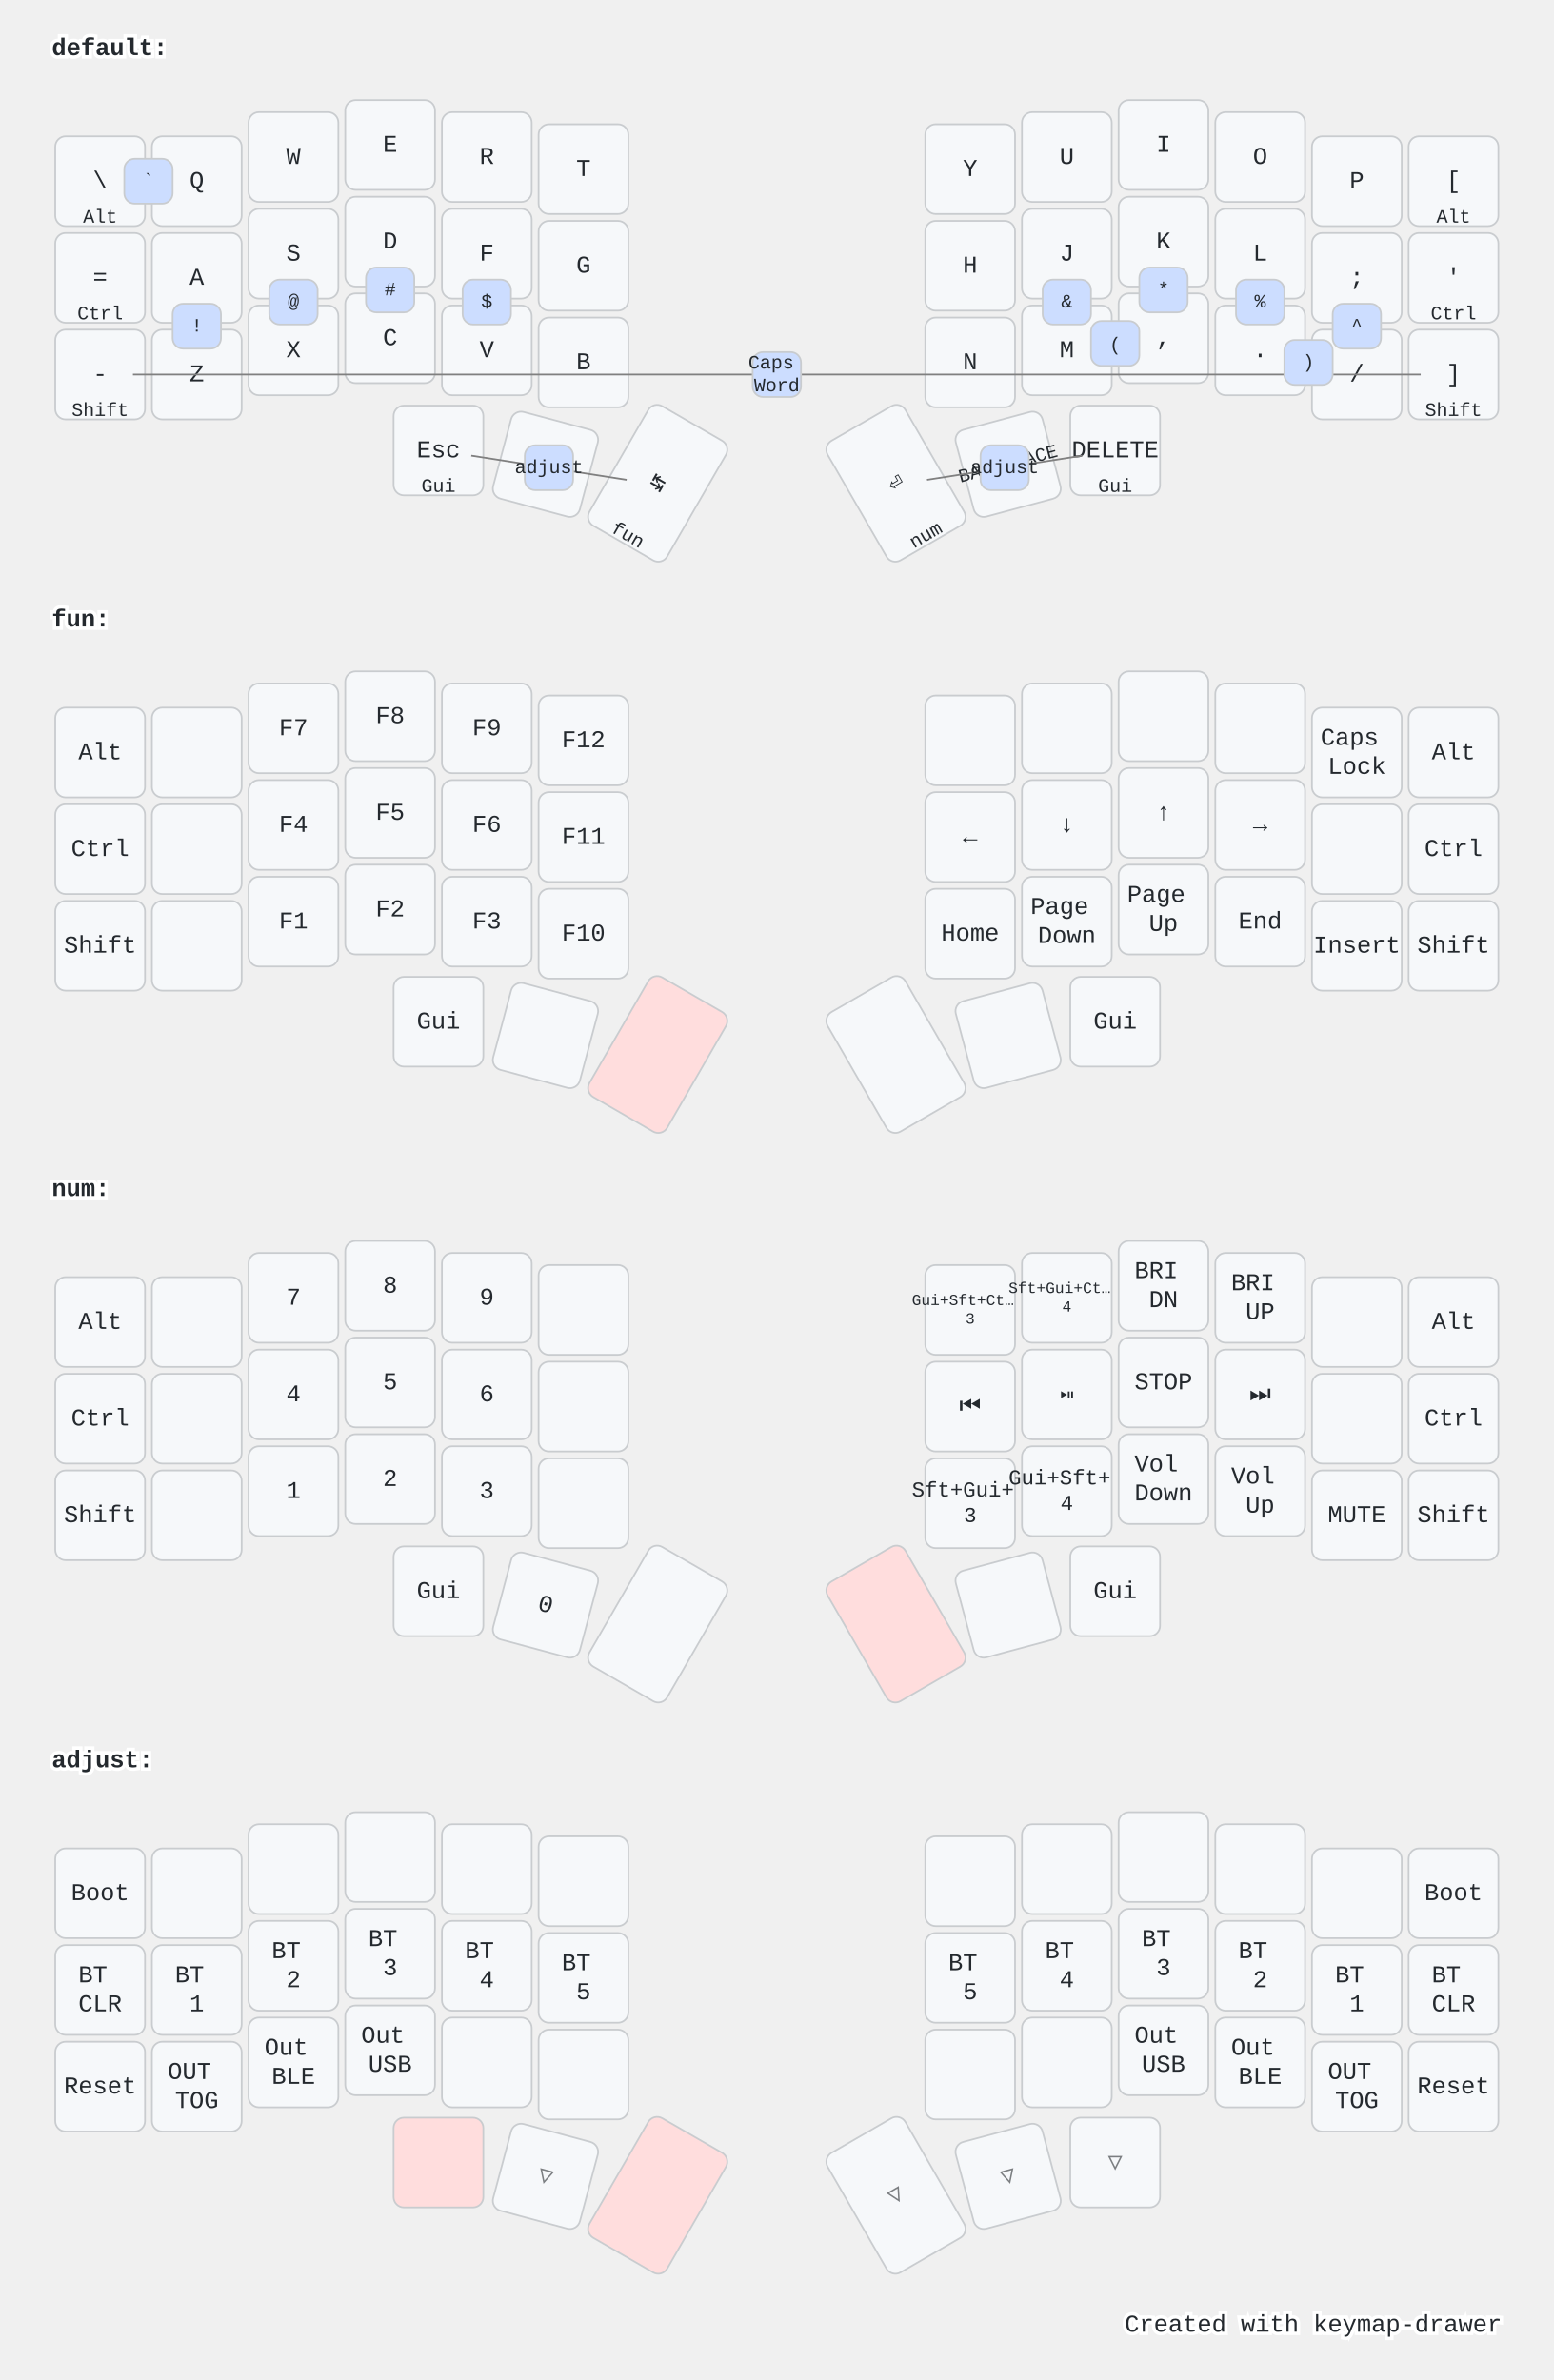
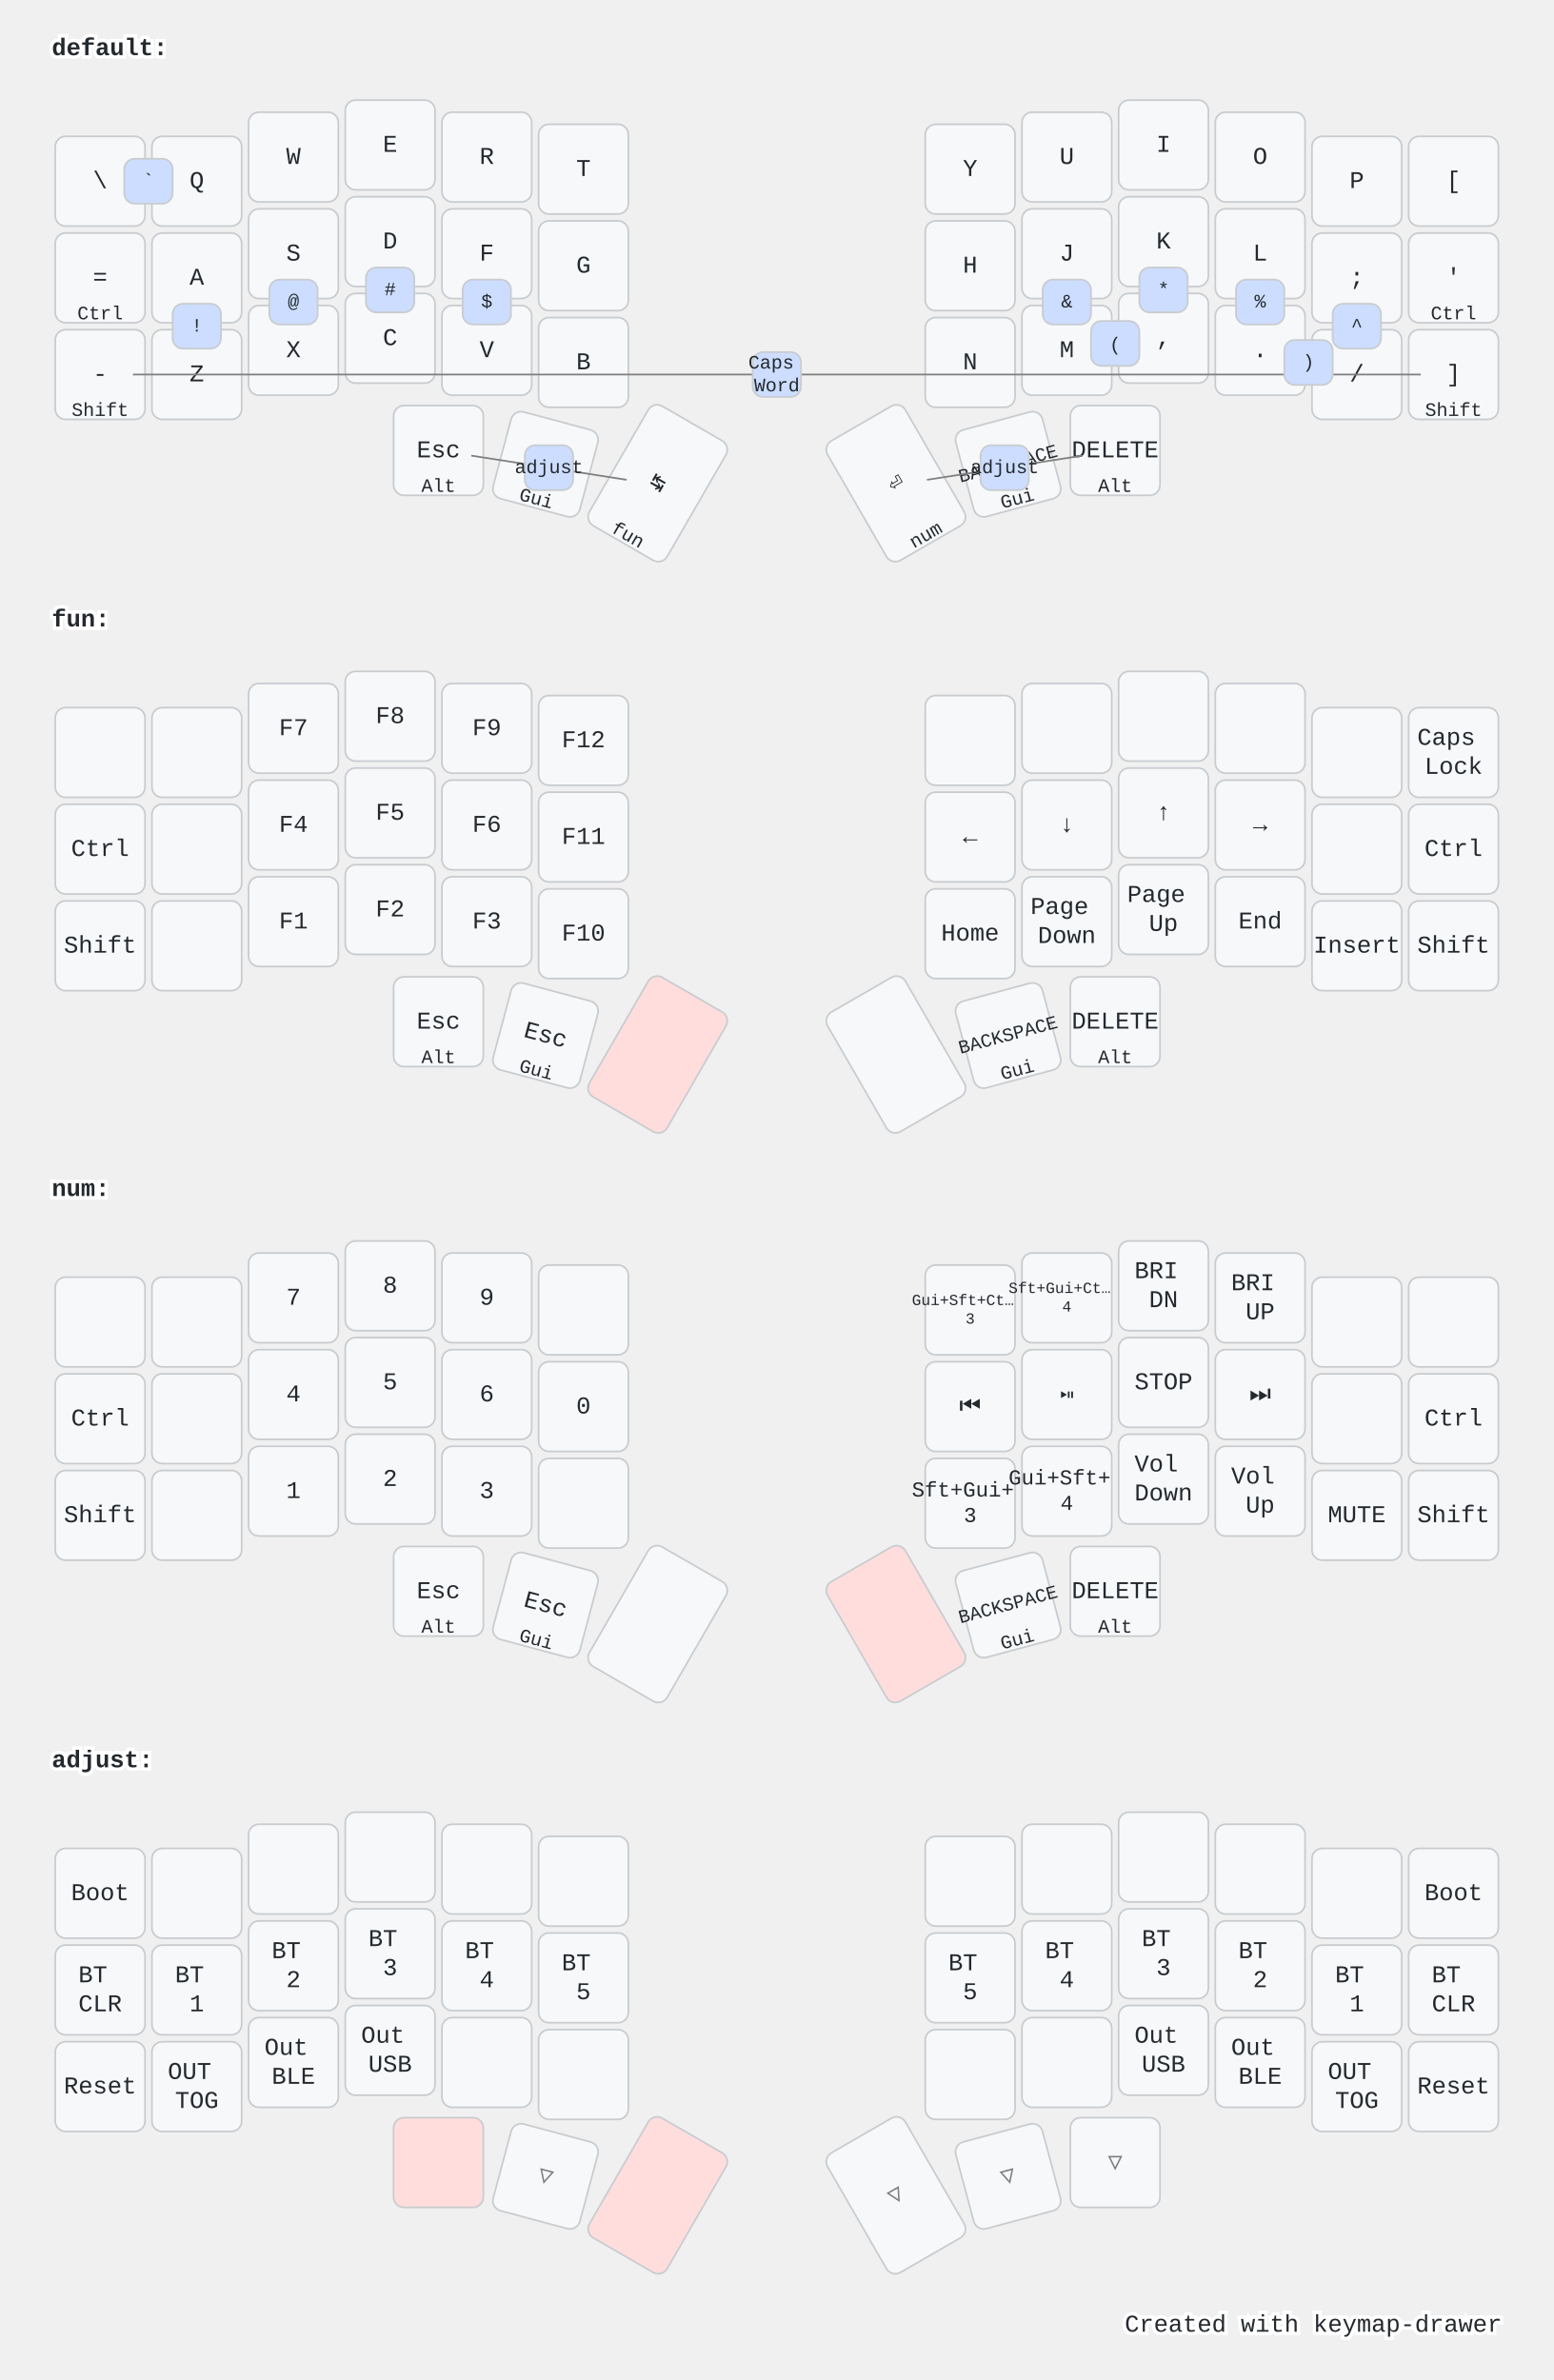
<svg xmlns="http://www.w3.org/2000/svg" width="900" height="1379" viewBox="0 0 900 1379" class="keymap">
  <style>/* inherit to force styles through use tags */
svg path {
    fill: inherit;
}

/* font and background color specifications */
svg.keymap {
    font-family: SFMono-Regular,Consolas,Liberation Mono,Menlo,monospace;
    font-size: 14px;
    font-kerning: normal;
    text-rendering: optimizeLegibility;
    fill: #24292e;
}

/* default key styling */
rect.key {
    fill: #f6f8fa;
}

rect.key, rect.combo {
    stroke: #c9cccf;
    stroke-width: 1;
}

/* default key side styling, only used is draw_key_sides is set */
rect.side {
    filter: brightness(90%);
}

/* color accent for combo boxes */
rect.combo, rect.combo-separate {
    fill: #cdf;
}

/* color accent for held keys */
rect.held, rect.combo.held {
    fill: #fdd;
}

/* color accent for ghost (optional) keys */
rect.ghost, rect.combo.ghost {
    stroke-dasharray: 4, 4;
    stroke-width: 2;
}

text {
    text-anchor: middle;
    dominant-baseline: middle;
}

/* styling for layer labels */
text.label {
    font-weight: bold;
    text-anchor: start;
    stroke: white;
    stroke-width: 4;
    paint-order: stroke;
}

/* styling for optional footer */
text.footer {
    text-anchor: end;
    dominant-baseline: auto;
    stroke: white;
    stroke-width: 4;
    paint-order: stroke;
}

/* styling for combo tap, and key hold/shifted label text */
text.combo, text.hold, text.shifted {
    font-size: 11px;
}

text.hold {
    text-anchor: middle;
    dominant-baseline: auto;
}

text.shifted {
    text-anchor: middle;
    dominant-baseline: hanging;
}

/* styling for hold/shifted label text in combo box */
text.combo.hold, text.combo.shifted {
    font-size: 8px;
}

/* lighter symbol for transparent keys */
text.trans {
    fill: #7b7e81;
}

/* styling for combo dendrons */
path.combo {
    stroke-width: 1;
    stroke: gray;
    fill: none;
}

/* Start Tabler Icons Cleanup */
/* cannot use height/width with glyphs */
.icon-tabler &gt; path {
    fill: inherit;
    stroke: inherit;
    stroke-width: 2;
}
/* hide tabler's default box */
.icon-tabler &gt; path[stroke="none"][fill="none"] {
    visibility: hidden;
}
/* End Tabler Icons Cleanup */

@media (prefers-color-scheme: dark) {
svg.keymap { fill: #d1d6db; }
rect.key { fill: #3f4750; }
rect.key, rect.combo { stroke: #60666c; }
rect.combo, rect.combo-separate { fill: #1f3d7a; }
rect.held, rect.combo.held { fill: #854747; }
text.label, text.footer { stroke: black; }
text.trans { fill: #7e8184; }
path.combo { stroke: #7f7f7f; }

}</style>
  <g transform="translate(30, 0)" class="layer-default">
    <text x="0" y="28" class="label">default:</text>
    <g transform="translate(0, 56)">
      <g transform="translate(28, 49)" class="key keypos-0">
        <rect rx="6" ry="6" x="-26" y="-26" width="52" height="52" class="key" />
        <text x="0" y="0" class="key tap">\</text>
-         <text x="0" y="24" class="key hold">Alt</text>
      </g>
      <g transform="translate(84, 49)" class="key keypos-1">
        <rect rx="6" ry="6" x="-26" y="-26" width="52" height="52" class="key" />
        <text x="0" y="0" class="key tap">Q</text>
      </g>
      <g transform="translate(140, 35)" class="key keypos-2">
        <rect rx="6" ry="6" x="-26" y="-26" width="52" height="52" class="key" />
        <text x="0" y="0" class="key tap">W</text>
      </g>
      <g transform="translate(196, 28)" class="key keypos-3">
        <rect rx="6" ry="6" x="-26" y="-26" width="52" height="52" class="key" />
        <text x="0" y="0" class="key tap">E</text>
      </g>
      <g transform="translate(252, 35)" class="key keypos-4">
        <rect rx="6" ry="6" x="-26" y="-26" width="52" height="52" class="key" />
        <text x="0" y="0" class="key tap">R</text>
      </g>
      <g transform="translate(308, 42)" class="key keypos-5">
        <rect rx="6" ry="6" x="-26" y="-26" width="52" height="52" class="key" />
        <text x="0" y="0" class="key tap">T</text>
      </g>
      <g transform="translate(532, 42)" class="key keypos-6">
        <rect rx="6" ry="6" x="-26" y="-26" width="52" height="52" class="key" />
        <text x="0" y="0" class="key tap">Y</text>
      </g>
      <g transform="translate(588, 35)" class="key keypos-7">
        <rect rx="6" ry="6" x="-26" y="-26" width="52" height="52" class="key" />
        <text x="0" y="0" class="key tap">U</text>
      </g>
      <g transform="translate(644, 28)" class="key keypos-8">
        <rect rx="6" ry="6" x="-26" y="-26" width="52" height="52" class="key" />
        <text x="0" y="0" class="key tap">I</text>
      </g>
      <g transform="translate(700, 35)" class="key keypos-9">
        <rect rx="6" ry="6" x="-26" y="-26" width="52" height="52" class="key" />
        <text x="0" y="0" class="key tap">O</text>
      </g>
      <g transform="translate(756, 49)" class="key keypos-10">
        <rect rx="6" ry="6" x="-26" y="-26" width="52" height="52" class="key" />
        <text x="0" y="0" class="key tap">P</text>
      </g>
      <g transform="translate(812, 49)" class="key keypos-11">
        <rect rx="6" ry="6" x="-26" y="-26" width="52" height="52" class="key" />
        <text x="0" y="0" class="key tap">[</text>
-         <text x="0" y="24" class="key hold">Alt</text>
      </g>
      <g transform="translate(28, 105)" class="key keypos-12">
        <rect rx="6" ry="6" x="-26" y="-26" width="52" height="52" class="key" />
        <text x="0" y="0" class="key tap">=</text>
        <text x="0" y="24" class="key hold">Ctrl</text>
      </g>
      <g transform="translate(84, 105)" class="key keypos-13">
        <rect rx="6" ry="6" x="-26" y="-26" width="52" height="52" class="key" />
        <text x="0" y="0" class="key tap">A</text>
      </g>
      <g transform="translate(140, 91)" class="key keypos-14">
        <rect rx="6" ry="6" x="-26" y="-26" width="52" height="52" class="key" />
        <text x="0" y="0" class="key tap">S</text>
      </g>
      <g transform="translate(196, 84)" class="key keypos-15">
        <rect rx="6" ry="6" x="-26" y="-26" width="52" height="52" class="key" />
        <text x="0" y="0" class="key tap">D</text>
      </g>
      <g transform="translate(252, 91)" class="key keypos-16">
        <rect rx="6" ry="6" x="-26" y="-26" width="52" height="52" class="key" />
        <text x="0" y="0" class="key tap">F</text>
      </g>
      <g transform="translate(308, 98)" class="key keypos-17">
        <rect rx="6" ry="6" x="-26" y="-26" width="52" height="52" class="key" />
        <text x="0" y="0" class="key tap">G</text>
      </g>
      <g transform="translate(532, 98)" class="key keypos-18">
        <rect rx="6" ry="6" x="-26" y="-26" width="52" height="52" class="key" />
        <text x="0" y="0" class="key tap">H</text>
      </g>
      <g transform="translate(588, 91)" class="key keypos-19">
        <rect rx="6" ry="6" x="-26" y="-26" width="52" height="52" class="key" />
        <text x="0" y="0" class="key tap">J</text>
      </g>
      <g transform="translate(644, 84)" class="key keypos-20">
        <rect rx="6" ry="6" x="-26" y="-26" width="52" height="52" class="key" />
        <text x="0" y="0" class="key tap">K</text>
      </g>
      <g transform="translate(700, 91)" class="key keypos-21">
        <rect rx="6" ry="6" x="-26" y="-26" width="52" height="52" class="key" />
        <text x="0" y="0" class="key tap">L</text>
      </g>
      <g transform="translate(756, 105)" class="key keypos-22">
        <rect rx="6" ry="6" x="-26" y="-26" width="52" height="52" class="key" />
        <text x="0" y="0" class="key tap">;</text>
      </g>
      <g transform="translate(812, 105)" class="key keypos-23">
        <rect rx="6" ry="6" x="-26" y="-26" width="52" height="52" class="key" />
        <text x="0" y="0" class="key tap">'</text>
        <text x="0" y="24" class="key hold">Ctrl</text>
      </g>
      <g transform="translate(28, 161)" class="key keypos-24">
        <rect rx="6" ry="6" x="-26" y="-26" width="52" height="52" class="key" />
        <text x="0" y="0" class="key tap">-</text>
        <text x="0" y="24" class="key hold">Shift</text>
      </g>
      <g transform="translate(84, 161)" class="key keypos-25">
        <rect rx="6" ry="6" x="-26" y="-26" width="52" height="52" class="key" />
        <text x="0" y="0" class="key tap">Z</text>
      </g>
      <g transform="translate(140, 147)" class="key keypos-26">
        <rect rx="6" ry="6" x="-26" y="-26" width="52" height="52" class="key" />
        <text x="0" y="0" class="key tap">X</text>
      </g>
      <g transform="translate(196, 140)" class="key keypos-27">
        <rect rx="6" ry="6" x="-26" y="-26" width="52" height="52" class="key" />
        <text x="0" y="0" class="key tap">C</text>
      </g>
      <g transform="translate(252, 147)" class="key keypos-28">
        <rect rx="6" ry="6" x="-26" y="-26" width="52" height="52" class="key" />
        <text x="0" y="0" class="key tap">V</text>
      </g>
      <g transform="translate(308, 154)" class="key keypos-29">
        <rect rx="6" ry="6" x="-26" y="-26" width="52" height="52" class="key" />
        <text x="0" y="0" class="key tap">B</text>
      </g>
      <g transform="translate(532, 154)" class="key keypos-30">
        <rect rx="6" ry="6" x="-26" y="-26" width="52" height="52" class="key" />
        <text x="0" y="0" class="key tap">N</text>
      </g>
      <g transform="translate(588, 147)" class="key keypos-31">
        <rect rx="6" ry="6" x="-26" y="-26" width="52" height="52" class="key" />
        <text x="0" y="0" class="key tap">M</text>
      </g>
      <g transform="translate(644, 140)" class="key keypos-32">
        <rect rx="6" ry="6" x="-26" y="-26" width="52" height="52" class="key" />
        <text x="0" y="0" class="key tap">,</text>
      </g>
      <g transform="translate(700, 147)" class="key keypos-33">
        <rect rx="6" ry="6" x="-26" y="-26" width="52" height="52" class="key" />
        <text x="0" y="0" class="key tap">.</text>
      </g>
      <g transform="translate(756, 161)" class="key keypos-34">
        <rect rx="6" ry="6" x="-26" y="-26" width="52" height="52" class="key" />
        <text x="0" y="0" class="key tap">/</text>
      </g>
      <g transform="translate(812, 161)" class="key keypos-35">
        <rect rx="6" ry="6" x="-26" y="-26" width="52" height="52" class="key" />
        <text x="0" y="0" class="key tap">]</text>
        <text x="0" y="24" class="key hold">Shift</text>
      </g>
      <g transform="translate(224, 205)" class="key keypos-36">
        <rect rx="6" ry="6" x="-26" y="-26" width="52" height="52" class="key" />
        <text x="0" y="0" class="key tap">Esc</text>
+         <text x="0" y="24" class="key hold">Alt</text>
+       </g>
+       <g transform="translate(286, 213) rotate(15.0)" class="key keypos-37">
+         <rect rx="6" ry="6" x="-26" y="-26" width="52" height="52" class="key" />
+         <text x="0" y="0" class="key tap">␣</text>
        <text x="0" y="24" class="key hold">Gui</text>
-       </g>
-       <g transform="translate(286, 213) rotate(15.0)" class="key keypos-37">
-         <rect rx="6" ry="6" x="-26" y="-26" width="52" height="52" class="key" />
-         <text x="0" y="0" class="key tap">␣</text>
      </g>
      <g transform="translate(351, 224) rotate(30.0)" class="key keypos-38">
        <rect rx="6" ry="6" x="-26" y="-40" width="52" height="80" class="key" />
        <text x="0" y="0" class="key tap">↹</text>
        <text x="0" y="38" class="key hold">fun</text>
      </g>
      <g transform="translate(489, 224) rotate(-30.0)" class="key keypos-39">
        <rect rx="6" ry="6" x="-26" y="-40" width="52" height="80" class="key" />
        <text x="0" y="0" class="key tap">⏎</text>
        <text x="0" y="38" class="key hold">num</text>
      </g>
      <g transform="translate(554, 213) rotate(-15.0)" class="key keypos-40">
        <rect rx="6" ry="6" x="-26" y="-26" width="52" height="52" class="key" />
        <text x="0" y="0" class="key tap">
          <tspan style="font-size: 78%">BACKSPACE</tspan>
        </text>
+         <text x="0" y="24" class="key hold">Gui</text>
      </g>
      <g transform="translate(616, 205)" class="key keypos-41">
        <rect rx="6" ry="6" x="-26" y="-26" width="52" height="52" class="key" />
        <text x="0" y="0" class="key tap">DELETE</text>
-         <text x="0" y="24" class="key hold">Gui</text>
+         <text x="0" y="24" class="key hold">Alt</text>
      </g>
      <g class="combo combopos-0">
        <path d="M420,161 l-373,0" class="combo" />
        <path d="M420,161 l373,0" class="combo" />
        <rect rx="6" ry="6" x="406" y="148" width="28" height="26" class="combo" />
        <text x="420" y="161" class="combo tap">
          <tspan x="420" dy="-0.6em">Caps</tspan>
          <tspan x="420" dy="1.2em">Word</tspan>
        </text>
      </g>
      <g class="combo combopos-1">
        <rect rx="6" ry="6" x="70" y="120" width="28" height="26" class="combo" />
        <text x="84" y="133" class="combo tap">!</text>
      </g>
      <g class="combo combopos-2">
        <rect rx="6" ry="6" x="126" y="106" width="28" height="26" class="combo" />
        <text x="140" y="119" class="combo tap">@</text>
      </g>
      <g class="combo combopos-3">
        <rect rx="6" ry="6" x="182" y="99" width="28" height="26" class="combo" />
        <text x="196" y="112" class="combo tap">#</text>
      </g>
      <g class="combo combopos-4">
        <rect rx="6" ry="6" x="238" y="106" width="28" height="26" class="combo" />
        <text x="252" y="119" class="combo tap">$</text>
      </g>
      <g class="combo combopos-5">
        <rect rx="6" ry="6" x="686" y="106" width="28" height="26" class="combo" />
        <text x="700" y="119" class="combo tap">%</text>
      </g>
      <g class="combo combopos-6">
        <rect rx="6" ry="6" x="742" y="120" width="28" height="26" class="combo" />
        <text x="756" y="133" class="combo tap">^</text>
      </g>
      <g class="combo combopos-7">
        <rect rx="6" ry="6" x="574" y="106" width="28" height="26" class="combo" />
        <text x="588" y="119" class="combo tap">&amp;</text>
      </g>
      <g class="combo combopos-8">
        <rect rx="6" ry="6" x="630" y="99" width="28" height="26" class="combo" />
        <text x="644" y="112" class="combo tap">*</text>
      </g>
      <g class="combo combopos-9">
        <rect rx="6" ry="6" x="602" y="130" width="28" height="26" class="combo" />
        <text x="616" y="144" class="combo tap">(</text>
      </g>
      <g class="combo combopos-10">
        <rect rx="6" ry="6" x="714" y="141" width="28" height="26" class="combo" />
        <text x="728" y="154" class="combo tap">)</text>
      </g>
      <g class="combo combopos-11">
        <path d="M288,215 l45,7" class="combo" />
        <path d="M288,215 l-45,-7" class="combo" />
        <rect rx="6" ry="6" x="274" y="202" width="28" height="26" class="combo" />
        <text x="288" y="215" class="combo tap">adjust</text>
      </g>
      <g class="combo combopos-12">
        <path d="M552,215 l-45,7" class="combo" />
        <path d="M552,215 l45,-7" class="combo" />
        <rect rx="6" ry="6" x="538" y="202" width="28" height="26" class="combo" />
        <text x="552" y="215" class="combo tap">adjust</text>
      </g>
      <g class="combo combopos-13">
        <rect rx="6" ry="6" x="42" y="36" width="28" height="26" class="combo" />
        <text x="56" y="49" class="combo tap">`</text>
      </g>
    </g>
  </g>
  <g transform="translate(30, 331)" class="layer-fun">
    <text x="0" y="28" class="label">fun:</text>
    <g transform="translate(0, 56)">
      <g transform="translate(28, 49)" class="key keypos-0">
        <rect rx="6" ry="6" x="-26" y="-26" width="52" height="52" class="key" />
-         <text x="0" y="0" class="key tap">Alt</text>
      </g>
      <g transform="translate(84, 49)" class="key keypos-1">
        <rect rx="6" ry="6" x="-26" y="-26" width="52" height="52" class="key" />
      </g>
      <g transform="translate(140, 35)" class="key keypos-2">
        <rect rx="6" ry="6" x="-26" y="-26" width="52" height="52" class="key" />
        <text x="0" y="0" class="key tap">F7</text>
      </g>
      <g transform="translate(196, 28)" class="key keypos-3">
        <rect rx="6" ry="6" x="-26" y="-26" width="52" height="52" class="key" />
        <text x="0" y="0" class="key tap">F8</text>
      </g>
      <g transform="translate(252, 35)" class="key keypos-4">
        <rect rx="6" ry="6" x="-26" y="-26" width="52" height="52" class="key" />
        <text x="0" y="0" class="key tap">F9</text>
      </g>
      <g transform="translate(308, 42)" class="key keypos-5">
        <rect rx="6" ry="6" x="-26" y="-26" width="52" height="52" class="key" />
        <text x="0" y="0" class="key tap">F12</text>
      </g>
      <g transform="translate(532, 42)" class="key keypos-6">
        <rect rx="6" ry="6" x="-26" y="-26" width="52" height="52" class="key" />
      </g>
      <g transform="translate(588, 35)" class="key keypos-7">
        <rect rx="6" ry="6" x="-26" y="-26" width="52" height="52" class="key" />
      </g>
      <g transform="translate(644, 28)" class="key keypos-8">
        <rect rx="6" ry="6" x="-26" y="-26" width="52" height="52" class="key" />
      </g>
      <g transform="translate(700, 35)" class="key keypos-9">
        <rect rx="6" ry="6" x="-26" y="-26" width="52" height="52" class="key" />
      </g>
      <g transform="translate(756, 49)" class="key keypos-10">
+         <rect rx="6" ry="6" x="-26" y="-26" width="52" height="52" class="key" />
+       </g>
+       <g transform="translate(812, 49)" class="key keypos-11">
        <rect rx="6" ry="6" x="-26" y="-26" width="52" height="52" class="key" />
        <text x="0" y="0" class="key tap">
          <tspan x="0" dy="-0.6em">Caps</tspan>
          <tspan x="0" dy="1.2em">Lock</tspan>
        </text>
      </g>
-       <g transform="translate(812, 49)" class="key keypos-11">
-         <rect rx="6" ry="6" x="-26" y="-26" width="52" height="52" class="key" />
-         <text x="0" y="0" class="key tap">Alt</text>
-       </g>
      <g transform="translate(28, 105)" class="key keypos-12">
        <rect rx="6" ry="6" x="-26" y="-26" width="52" height="52" class="key" />
        <text x="0" y="0" class="key tap">Ctrl</text>
      </g>
      <g transform="translate(84, 105)" class="key keypos-13">
        <rect rx="6" ry="6" x="-26" y="-26" width="52" height="52" class="key" />
      </g>
      <g transform="translate(140, 91)" class="key keypos-14">
        <rect rx="6" ry="6" x="-26" y="-26" width="52" height="52" class="key" />
        <text x="0" y="0" class="key tap">F4</text>
      </g>
      <g transform="translate(196, 84)" class="key keypos-15">
        <rect rx="6" ry="6" x="-26" y="-26" width="52" height="52" class="key" />
        <text x="0" y="0" class="key tap">F5</text>
      </g>
      <g transform="translate(252, 91)" class="key keypos-16">
        <rect rx="6" ry="6" x="-26" y="-26" width="52" height="52" class="key" />
        <text x="0" y="0" class="key tap">F6</text>
      </g>
      <g transform="translate(308, 98)" class="key keypos-17">
        <rect rx="6" ry="6" x="-26" y="-26" width="52" height="52" class="key" />
        <text x="0" y="0" class="key tap">F11</text>
      </g>
      <g transform="translate(532, 98)" class="key keypos-18">
        <rect rx="6" ry="6" x="-26" y="-26" width="52" height="52" class="key" />
        <text x="0" y="0" class="key tap">←</text>
      </g>
      <g transform="translate(588, 91)" class="key keypos-19">
        <rect rx="6" ry="6" x="-26" y="-26" width="52" height="52" class="key" />
        <text x="0" y="0" class="key tap">↓</text>
      </g>
      <g transform="translate(644, 84)" class="key keypos-20">
        <rect rx="6" ry="6" x="-26" y="-26" width="52" height="52" class="key" />
        <text x="0" y="0" class="key tap">↑</text>
      </g>
      <g transform="translate(700, 91)" class="key keypos-21">
        <rect rx="6" ry="6" x="-26" y="-26" width="52" height="52" class="key" />
        <text x="0" y="0" class="key tap">→</text>
      </g>
      <g transform="translate(756, 105)" class="key keypos-22">
        <rect rx="6" ry="6" x="-26" y="-26" width="52" height="52" class="key" />
      </g>
      <g transform="translate(812, 105)" class="key keypos-23">
        <rect rx="6" ry="6" x="-26" y="-26" width="52" height="52" class="key" />
        <text x="0" y="0" class="key tap">Ctrl</text>
      </g>
      <g transform="translate(28, 161)" class="key keypos-24">
        <rect rx="6" ry="6" x="-26" y="-26" width="52" height="52" class="key" />
        <text x="0" y="0" class="key tap">Shift</text>
      </g>
      <g transform="translate(84, 161)" class="key keypos-25">
        <rect rx="6" ry="6" x="-26" y="-26" width="52" height="52" class="key" />
      </g>
      <g transform="translate(140, 147)" class="key keypos-26">
        <rect rx="6" ry="6" x="-26" y="-26" width="52" height="52" class="key" />
        <text x="0" y="0" class="key tap">F1</text>
      </g>
      <g transform="translate(196, 140)" class="key keypos-27">
        <rect rx="6" ry="6" x="-26" y="-26" width="52" height="52" class="key" />
        <text x="0" y="0" class="key tap">F2</text>
      </g>
      <g transform="translate(252, 147)" class="key keypos-28">
        <rect rx="6" ry="6" x="-26" y="-26" width="52" height="52" class="key" />
        <text x="0" y="0" class="key tap">F3</text>
      </g>
      <g transform="translate(308, 154)" class="key keypos-29">
        <rect rx="6" ry="6" x="-26" y="-26" width="52" height="52" class="key" />
        <text x="0" y="0" class="key tap">F10</text>
      </g>
      <g transform="translate(532, 154)" class="key keypos-30">
        <rect rx="6" ry="6" x="-26" y="-26" width="52" height="52" class="key" />
        <text x="0" y="0" class="key tap">Home</text>
      </g>
      <g transform="translate(588, 147)" class="key keypos-31">
        <rect rx="6" ry="6" x="-26" y="-26" width="52" height="52" class="key" />
        <text x="0" y="0" class="key tap">
          <tspan x="0" dy="-0.6em">Page</tspan>
          <tspan x="0" dy="1.2em">Down</tspan>
        </text>
      </g>
      <g transform="translate(644, 140)" class="key keypos-32">
        <rect rx="6" ry="6" x="-26" y="-26" width="52" height="52" class="key" />
        <text x="0" y="0" class="key tap">
          <tspan x="0" dy="-0.6em">Page</tspan>
          <tspan x="0" dy="1.2em">Up</tspan>
        </text>
      </g>
      <g transform="translate(700, 147)" class="key keypos-33">
        <rect rx="6" ry="6" x="-26" y="-26" width="52" height="52" class="key" />
        <text x="0" y="0" class="key tap">End</text>
      </g>
      <g transform="translate(756, 161)" class="key keypos-34">
        <rect rx="6" ry="6" x="-26" y="-26" width="52" height="52" class="key" />
        <text x="0" y="0" class="key tap">Insert</text>
      </g>
      <g transform="translate(812, 161)" class="key keypos-35">
        <rect rx="6" ry="6" x="-26" y="-26" width="52" height="52" class="key" />
        <text x="0" y="0" class="key tap">Shift</text>
      </g>
      <g transform="translate(224, 205)" class="key keypos-36">
        <rect rx="6" ry="6" x="-26" y="-26" width="52" height="52" class="key" />
-         <text x="0" y="0" class="key tap">Gui</text>
+         <text x="0" y="0" class="key tap">Esc</text>
+         <text x="0" y="24" class="key hold">Alt</text>
      </g>
      <g transform="translate(286, 213) rotate(15.0)" class="key keypos-37">
        <rect rx="6" ry="6" x="-26" y="-26" width="52" height="52" class="key" />
+         <text x="0" y="0" class="key tap">Esc</text>
+         <text x="0" y="24" class="key hold">Gui</text>
      </g>
      <g transform="translate(351, 224) rotate(30.0)" class="key held keypos-38">
        <rect rx="6" ry="6" x="-26" y="-40" width="52" height="80" class="key held" />
      </g>
      <g transform="translate(489, 224) rotate(-30.0)" class="key keypos-39">
        <rect rx="6" ry="6" x="-26" y="-40" width="52" height="80" class="key" />
      </g>
      <g transform="translate(554, 213) rotate(-15.0)" class="key keypos-40">
        <rect rx="6" ry="6" x="-26" y="-26" width="52" height="52" class="key" />
+         <text x="0" y="0" class="key tap">
+           <tspan style="font-size: 78%">BACKSPACE</tspan>
+         </text>
+         <text x="0" y="24" class="key hold">Gui</text>
      </g>
      <g transform="translate(616, 205)" class="key keypos-41">
        <rect rx="6" ry="6" x="-26" y="-26" width="52" height="52" class="key" />
-         <text x="0" y="0" class="key tap">Gui</text>
+         <text x="0" y="0" class="key tap">DELETE</text>
+         <text x="0" y="24" class="key hold">Alt</text>
      </g>
    </g>
  </g>
  <g transform="translate(30, 661)" class="layer-num">
    <text x="0" y="28" class="label">num:</text>
    <g transform="translate(0, 56)">
      <g transform="translate(28, 49)" class="key keypos-0">
        <rect rx="6" ry="6" x="-26" y="-26" width="52" height="52" class="key" />
-         <text x="0" y="0" class="key tap">Alt</text>
      </g>
      <g transform="translate(84, 49)" class="key keypos-1">
        <rect rx="6" ry="6" x="-26" y="-26" width="52" height="52" class="key" />
      </g>
      <g transform="translate(140, 35)" class="key keypos-2">
        <rect rx="6" ry="6" x="-26" y="-26" width="52" height="52" class="key" />
        <text x="0" y="0" class="key tap">7</text>
      </g>
      <g transform="translate(196, 28)" class="key keypos-3">
        <rect rx="6" ry="6" x="-26" y="-26" width="52" height="52" class="key" />
        <text x="0" y="0" class="key tap">8</text>
      </g>
      <g transform="translate(252, 35)" class="key keypos-4">
        <rect rx="6" ry="6" x="-26" y="-26" width="52" height="52" class="key" />
        <text x="0" y="0" class="key tap">9</text>
      </g>
      <g transform="translate(308, 42)" class="key keypos-5">
        <rect rx="6" ry="6" x="-26" y="-26" width="52" height="52" class="key" />
      </g>
      <g transform="translate(532, 42)" class="key keypos-6">
        <rect rx="6" ry="6" x="-26" y="-26" width="52" height="52" class="key" />
        <text x="0" y="0" class="key tap">
          <tspan x="0" dy="-0.6em" style="font-size: 64%">Gui+Sft+Ct…</tspan>
          <tspan x="0" dy="1.2em" style="font-size: 64%">3</tspan>
        </text>
      </g>
      <g transform="translate(588, 35)" class="key keypos-7">
        <rect rx="6" ry="6" x="-26" y="-26" width="52" height="52" class="key" />
        <text x="0" y="0" class="key tap">
          <tspan x="0" dy="-0.6em" style="font-size: 64%">Sft+Gui+Ct…</tspan>
          <tspan x="0" dy="1.2em" style="font-size: 64%">4</tspan>
        </text>
      </g>
      <g transform="translate(644, 28)" class="key keypos-8">
        <rect rx="6" ry="6" x="-26" y="-26" width="52" height="52" class="key" />
        <text x="0" y="0" class="key tap">
          <tspan x="0" dy="-0.6em">BRI</tspan>
          <tspan x="0" dy="1.2em">DN</tspan>
        </text>
      </g>
      <g transform="translate(700, 35)" class="key keypos-9">
        <rect rx="6" ry="6" x="-26" y="-26" width="52" height="52" class="key" />
        <text x="0" y="0" class="key tap">
          <tspan x="0" dy="-0.6em">BRI</tspan>
          <tspan x="0" dy="1.2em">UP</tspan>
        </text>
      </g>
      <g transform="translate(756, 49)" class="key keypos-10">
        <rect rx="6" ry="6" x="-26" y="-26" width="52" height="52" class="key" />
      </g>
      <g transform="translate(812, 49)" class="key keypos-11">
        <rect rx="6" ry="6" x="-26" y="-26" width="52" height="52" class="key" />
-         <text x="0" y="0" class="key tap">Alt</text>
      </g>
      <g transform="translate(28, 105)" class="key keypos-12">
        <rect rx="6" ry="6" x="-26" y="-26" width="52" height="52" class="key" />
        <text x="0" y="0" class="key tap">Ctrl</text>
      </g>
      <g transform="translate(84, 105)" class="key keypos-13">
        <rect rx="6" ry="6" x="-26" y="-26" width="52" height="52" class="key" />
      </g>
      <g transform="translate(140, 91)" class="key keypos-14">
        <rect rx="6" ry="6" x="-26" y="-26" width="52" height="52" class="key" />
        <text x="0" y="0" class="key tap">4</text>
      </g>
      <g transform="translate(196, 84)" class="key keypos-15">
        <rect rx="6" ry="6" x="-26" y="-26" width="52" height="52" class="key" />
        <text x="0" y="0" class="key tap">5</text>
      </g>
      <g transform="translate(252, 91)" class="key keypos-16">
        <rect rx="6" ry="6" x="-26" y="-26" width="52" height="52" class="key" />
        <text x="0" y="0" class="key tap">6</text>
      </g>
      <g transform="translate(308, 98)" class="key keypos-17">
        <rect rx="6" ry="6" x="-26" y="-26" width="52" height="52" class="key" />
+         <text x="0" y="0" class="key tap">0</text>
      </g>
      <g transform="translate(532, 98)" class="key keypos-18">
        <rect rx="6" ry="6" x="-26" y="-26" width="52" height="52" class="key" />
        <text x="0" y="0" class="key tap">⏮️</text>
      </g>
      <g transform="translate(588, 91)" class="key keypos-19">
        <rect rx="6" ry="6" x="-26" y="-26" width="52" height="52" class="key" />
        <text x="0" y="0" class="key tap">⏯</text>
      </g>
      <g transform="translate(644, 84)" class="key keypos-20">
        <rect rx="6" ry="6" x="-26" y="-26" width="52" height="52" class="key" />
        <text x="0" y="0" class="key tap">STOP</text>
      </g>
      <g transform="translate(700, 91)" class="key keypos-21">
        <rect rx="6" ry="6" x="-26" y="-26" width="52" height="52" class="key" />
        <text x="0" y="0" class="key tap">⏭️</text>
      </g>
      <g transform="translate(756, 105)" class="key keypos-22">
        <rect rx="6" ry="6" x="-26" y="-26" width="52" height="52" class="key" />
      </g>
      <g transform="translate(812, 105)" class="key keypos-23">
        <rect rx="6" ry="6" x="-26" y="-26" width="52" height="52" class="key" />
        <text x="0" y="0" class="key tap">Ctrl</text>
      </g>
      <g transform="translate(28, 161)" class="key keypos-24">
        <rect rx="6" ry="6" x="-26" y="-26" width="52" height="52" class="key" />
        <text x="0" y="0" class="key tap">Shift</text>
      </g>
      <g transform="translate(84, 161)" class="key keypos-25">
        <rect rx="6" ry="6" x="-26" y="-26" width="52" height="52" class="key" />
      </g>
      <g transform="translate(140, 147)" class="key keypos-26">
        <rect rx="6" ry="6" x="-26" y="-26" width="52" height="52" class="key" />
        <text x="0" y="0" class="key tap">1</text>
      </g>
      <g transform="translate(196, 140)" class="key keypos-27">
        <rect rx="6" ry="6" x="-26" y="-26" width="52" height="52" class="key" />
        <text x="0" y="0" class="key tap">2</text>
      </g>
      <g transform="translate(252, 147)" class="key keypos-28">
        <rect rx="6" ry="6" x="-26" y="-26" width="52" height="52" class="key" />
        <text x="0" y="0" class="key tap">3</text>
      </g>
      <g transform="translate(308, 154)" class="key keypos-29">
        <rect rx="6" ry="6" x="-26" y="-26" width="52" height="52" class="key" />
      </g>
      <g transform="translate(532, 154)" class="key keypos-30">
        <rect rx="6" ry="6" x="-26" y="-26" width="52" height="52" class="key" />
        <text x="0" y="0" class="key tap">
          <tspan x="0" dy="-0.6em" style="font-size: 88%">Sft+Gui+</tspan>
          <tspan x="0" dy="1.2em" style="font-size: 88%">3</tspan>
        </text>
      </g>
      <g transform="translate(588, 147)" class="key keypos-31">
        <rect rx="6" ry="6" x="-26" y="-26" width="52" height="52" class="key" />
        <text x="0" y="0" class="key tap">
          <tspan x="0" dy="-0.6em" style="font-size: 88%">Gui+Sft+</tspan>
          <tspan x="0" dy="1.2em" style="font-size: 88%">4</tspan>
        </text>
      </g>
      <g transform="translate(644, 140)" class="key keypos-32">
        <rect rx="6" ry="6" x="-26" y="-26" width="52" height="52" class="key" />
        <text x="0" y="0" class="key tap">
          <tspan x="0" dy="-0.6em">Vol</tspan>
          <tspan x="0" dy="1.2em">Down</tspan>
        </text>
      </g>
      <g transform="translate(700, 147)" class="key keypos-33">
        <rect rx="6" ry="6" x="-26" y="-26" width="52" height="52" class="key" />
        <text x="0" y="0" class="key tap">
          <tspan x="0" dy="-0.6em">Vol</tspan>
          <tspan x="0" dy="1.2em">Up</tspan>
        </text>
      </g>
      <g transform="translate(756, 161)" class="key keypos-34">
        <rect rx="6" ry="6" x="-26" y="-26" width="52" height="52" class="key" />
        <text x="0" y="0" class="key tap">MUTE</text>
      </g>
      <g transform="translate(812, 161)" class="key keypos-35">
        <rect rx="6" ry="6" x="-26" y="-26" width="52" height="52" class="key" />
        <text x="0" y="0" class="key tap">Shift</text>
      </g>
      <g transform="translate(224, 205)" class="key keypos-36">
        <rect rx="6" ry="6" x="-26" y="-26" width="52" height="52" class="key" />
-         <text x="0" y="0" class="key tap">Gui</text>
+         <text x="0" y="0" class="key tap">Esc</text>
+         <text x="0" y="24" class="key hold">Alt</text>
      </g>
      <g transform="translate(286, 213) rotate(15.0)" class="key keypos-37">
        <rect rx="6" ry="6" x="-26" y="-26" width="52" height="52" class="key" />
-         <text x="0" y="0" class="key tap">0</text>
+         <text x="0" y="0" class="key tap">Esc</text>
+         <text x="0" y="24" class="key hold">Gui</text>
      </g>
      <g transform="translate(351, 224) rotate(30.0)" class="key keypos-38">
        <rect rx="6" ry="6" x="-26" y="-40" width="52" height="80" class="key" />
      </g>
      <g transform="translate(489, 224) rotate(-30.0)" class="key held keypos-39">
        <rect rx="6" ry="6" x="-26" y="-40" width="52" height="80" class="key held" />
      </g>
      <g transform="translate(554, 213) rotate(-15.0)" class="key keypos-40">
        <rect rx="6" ry="6" x="-26" y="-26" width="52" height="52" class="key" />
+         <text x="0" y="0" class="key tap">
+           <tspan style="font-size: 78%">BACKSPACE</tspan>
+         </text>
+         <text x="0" y="24" class="key hold">Gui</text>
      </g>
      <g transform="translate(616, 205)" class="key keypos-41">
        <rect rx="6" ry="6" x="-26" y="-26" width="52" height="52" class="key" />
-         <text x="0" y="0" class="key tap">Gui</text>
+         <text x="0" y="0" class="key tap">DELETE</text>
+         <text x="0" y="24" class="key hold">Alt</text>
      </g>
    </g>
  </g>
  <g transform="translate(30, 992)" class="layer-adjust">
    <text x="0" y="28" class="label">adjust:</text>
    <g transform="translate(0, 56)">
      <g transform="translate(28, 49)" class="key keypos-0">
        <rect rx="6" ry="6" x="-26" y="-26" width="52" height="52" class="key" />
        <text x="0" y="0" class="key tap">Boot</text>
      </g>
      <g transform="translate(84, 49)" class="key keypos-1">
        <rect rx="6" ry="6" x="-26" y="-26" width="52" height="52" class="key" />
      </g>
      <g transform="translate(140, 35)" class="key keypos-2">
        <rect rx="6" ry="6" x="-26" y="-26" width="52" height="52" class="key" />
      </g>
      <g transform="translate(196, 28)" class="key keypos-3">
        <rect rx="6" ry="6" x="-26" y="-26" width="52" height="52" class="key" />
      </g>
      <g transform="translate(252, 35)" class="key keypos-4">
        <rect rx="6" ry="6" x="-26" y="-26" width="52" height="52" class="key" />
      </g>
      <g transform="translate(308, 42)" class="key keypos-5">
        <rect rx="6" ry="6" x="-26" y="-26" width="52" height="52" class="key" />
      </g>
      <g transform="translate(532, 42)" class="key keypos-6">
        <rect rx="6" ry="6" x="-26" y="-26" width="52" height="52" class="key" />
      </g>
      <g transform="translate(588, 35)" class="key keypos-7">
        <rect rx="6" ry="6" x="-26" y="-26" width="52" height="52" class="key" />
      </g>
      <g transform="translate(644, 28)" class="key keypos-8">
        <rect rx="6" ry="6" x="-26" y="-26" width="52" height="52" class="key" />
      </g>
      <g transform="translate(700, 35)" class="key keypos-9">
        <rect rx="6" ry="6" x="-26" y="-26" width="52" height="52" class="key" />
      </g>
      <g transform="translate(756, 49)" class="key keypos-10">
        <rect rx="6" ry="6" x="-26" y="-26" width="52" height="52" class="key" />
      </g>
      <g transform="translate(812, 49)" class="key keypos-11">
        <rect rx="6" ry="6" x="-26" y="-26" width="52" height="52" class="key" />
        <text x="0" y="0" class="key tap">Boot</text>
      </g>
      <g transform="translate(28, 105)" class="key keypos-12">
        <rect rx="6" ry="6" x="-26" y="-26" width="52" height="52" class="key" />
        <text x="0" y="0" class="key tap">
          <tspan x="0" dy="-0.6em">BT</tspan>
          <tspan x="0" dy="1.2em">CLR</tspan>
        </text>
      </g>
      <g transform="translate(84, 105)" class="key keypos-13">
        <rect rx="6" ry="6" x="-26" y="-26" width="52" height="52" class="key" />
        <text x="0" y="0" class="key tap">
          <tspan x="0" dy="-0.6em">BT</tspan>
          <tspan x="0" dy="1.2em">1</tspan>
        </text>
      </g>
      <g transform="translate(140, 91)" class="key keypos-14">
        <rect rx="6" ry="6" x="-26" y="-26" width="52" height="52" class="key" />
        <text x="0" y="0" class="key tap">
          <tspan x="0" dy="-0.6em">BT</tspan>
          <tspan x="0" dy="1.2em">2</tspan>
        </text>
      </g>
      <g transform="translate(196, 84)" class="key keypos-15">
        <rect rx="6" ry="6" x="-26" y="-26" width="52" height="52" class="key" />
        <text x="0" y="0" class="key tap">
          <tspan x="0" dy="-0.6em">BT</tspan>
          <tspan x="0" dy="1.2em">3</tspan>
        </text>
      </g>
      <g transform="translate(252, 91)" class="key keypos-16">
        <rect rx="6" ry="6" x="-26" y="-26" width="52" height="52" class="key" />
        <text x="0" y="0" class="key tap">
          <tspan x="0" dy="-0.6em">BT</tspan>
          <tspan x="0" dy="1.2em">4</tspan>
        </text>
      </g>
      <g transform="translate(308, 98)" class="key keypos-17">
        <rect rx="6" ry="6" x="-26" y="-26" width="52" height="52" class="key" />
        <text x="0" y="0" class="key tap">
          <tspan x="0" dy="-0.6em">BT</tspan>
          <tspan x="0" dy="1.2em">5</tspan>
        </text>
      </g>
      <g transform="translate(532, 98)" class="key keypos-18">
        <rect rx="6" ry="6" x="-26" y="-26" width="52" height="52" class="key" />
        <text x="0" y="0" class="key tap">
          <tspan x="0" dy="-0.6em">BT</tspan>
          <tspan x="0" dy="1.2em">5</tspan>
        </text>
      </g>
      <g transform="translate(588, 91)" class="key keypos-19">
        <rect rx="6" ry="6" x="-26" y="-26" width="52" height="52" class="key" />
        <text x="0" y="0" class="key tap">
          <tspan x="0" dy="-0.6em">BT</tspan>
          <tspan x="0" dy="1.2em">4</tspan>
        </text>
      </g>
      <g transform="translate(644, 84)" class="key keypos-20">
        <rect rx="6" ry="6" x="-26" y="-26" width="52" height="52" class="key" />
        <text x="0" y="0" class="key tap">
          <tspan x="0" dy="-0.6em">BT</tspan>
          <tspan x="0" dy="1.2em">3</tspan>
        </text>
      </g>
      <g transform="translate(700, 91)" class="key keypos-21">
        <rect rx="6" ry="6" x="-26" y="-26" width="52" height="52" class="key" />
        <text x="0" y="0" class="key tap">
          <tspan x="0" dy="-0.6em">BT</tspan>
          <tspan x="0" dy="1.2em">2</tspan>
        </text>
      </g>
      <g transform="translate(756, 105)" class="key keypos-22">
        <rect rx="6" ry="6" x="-26" y="-26" width="52" height="52" class="key" />
        <text x="0" y="0" class="key tap">
          <tspan x="0" dy="-0.6em">BT</tspan>
          <tspan x="0" dy="1.2em">1</tspan>
        </text>
      </g>
      <g transform="translate(812, 105)" class="key keypos-23">
        <rect rx="6" ry="6" x="-26" y="-26" width="52" height="52" class="key" />
        <text x="0" y="0" class="key tap">
          <tspan x="0" dy="-0.6em">BT</tspan>
          <tspan x="0" dy="1.2em">CLR</tspan>
        </text>
      </g>
      <g transform="translate(28, 161)" class="key keypos-24">
        <rect rx="6" ry="6" x="-26" y="-26" width="52" height="52" class="key" />
        <text x="0" y="0" class="key tap">Reset</text>
      </g>
      <g transform="translate(84, 161)" class="key keypos-25">
        <rect rx="6" ry="6" x="-26" y="-26" width="52" height="52" class="key" />
        <text x="0" y="0" class="key tap">
          <tspan x="0" dy="-0.6em">OUT</tspan>
          <tspan x="0" dy="1.2em">TOG</tspan>
        </text>
      </g>
      <g transform="translate(140, 147)" class="key keypos-26">
        <rect rx="6" ry="6" x="-26" y="-26" width="52" height="52" class="key" />
        <text x="0" y="0" class="key tap">
          <tspan x="0" dy="-0.6em">Out</tspan>
          <tspan x="0" dy="1.2em">BLE</tspan>
        </text>
      </g>
      <g transform="translate(196, 140)" class="key keypos-27">
        <rect rx="6" ry="6" x="-26" y="-26" width="52" height="52" class="key" />
        <text x="0" y="0" class="key tap">
          <tspan x="0" dy="-0.6em">Out</tspan>
          <tspan x="0" dy="1.2em">USB</tspan>
        </text>
      </g>
      <g transform="translate(252, 147)" class="key keypos-28">
        <rect rx="6" ry="6" x="-26" y="-26" width="52" height="52" class="key" />
      </g>
      <g transform="translate(308, 154)" class="key keypos-29">
        <rect rx="6" ry="6" x="-26" y="-26" width="52" height="52" class="key" />
      </g>
      <g transform="translate(532, 154)" class="key keypos-30">
        <rect rx="6" ry="6" x="-26" y="-26" width="52" height="52" class="key" />
      </g>
      <g transform="translate(588, 147)" class="key keypos-31">
        <rect rx="6" ry="6" x="-26" y="-26" width="52" height="52" class="key" />
      </g>
      <g transform="translate(644, 140)" class="key keypos-32">
        <rect rx="6" ry="6" x="-26" y="-26" width="52" height="52" class="key" />
        <text x="0" y="0" class="key tap">
          <tspan x="0" dy="-0.6em">Out</tspan>
          <tspan x="0" dy="1.2em">USB</tspan>
        </text>
      </g>
      <g transform="translate(700, 147)" class="key keypos-33">
        <rect rx="6" ry="6" x="-26" y="-26" width="52" height="52" class="key" />
        <text x="0" y="0" class="key tap">
          <tspan x="0" dy="-0.6em">Out</tspan>
          <tspan x="0" dy="1.2em">BLE</tspan>
        </text>
      </g>
      <g transform="translate(756, 161)" class="key keypos-34">
        <rect rx="6" ry="6" x="-26" y="-26" width="52" height="52" class="key" />
        <text x="0" y="0" class="key tap">
          <tspan x="0" dy="-0.6em">OUT</tspan>
          <tspan x="0" dy="1.2em">TOG</tspan>
        </text>
      </g>
      <g transform="translate(812, 161)" class="key keypos-35">
        <rect rx="6" ry="6" x="-26" y="-26" width="52" height="52" class="key" />
        <text x="0" y="0" class="key tap">Reset</text>
      </g>
      <g transform="translate(224, 205)" class="key held keypos-36">
        <rect rx="6" ry="6" x="-26" y="-26" width="52" height="52" class="key held" />
      </g>
      <g transform="translate(286, 213) rotate(15.0)" class="key trans keypos-37">
        <rect rx="6" ry="6" x="-26" y="-26" width="52" height="52" class="key trans" />
        <text x="0" y="0" class="key trans tap">▽</text>
      </g>
      <g transform="translate(351, 224) rotate(30.0)" class="key held keypos-38">
        <rect rx="6" ry="6" x="-26" y="-40" width="52" height="80" class="key held" />
      </g>
      <g transform="translate(489, 224) rotate(-30.0)" class="key trans keypos-39">
        <rect rx="6" ry="6" x="-26" y="-40" width="52" height="80" class="key trans" />
        <text x="0" y="0" class="key trans tap">▽</text>
      </g>
      <g transform="translate(554, 213) rotate(-15.0)" class="key trans keypos-40">
        <rect rx="6" ry="6" x="-26" y="-26" width="52" height="52" class="key trans" />
        <text x="0" y="0" class="key trans tap">▽</text>
      </g>
      <g transform="translate(616, 205)" class="key trans keypos-41">
        <rect rx="6" ry="6" x="-26" y="-26" width="52" height="52" class="key trans" />
        <text x="0" y="0" class="key trans tap">▽</text>
      </g>
    </g>
  </g>
  <text x="870.0" y="1351.0" class="footer">Created with <a href="https://github.com/caksoylar/keymap-drawer">keymap-drawer</a>
  </text>
</svg>
